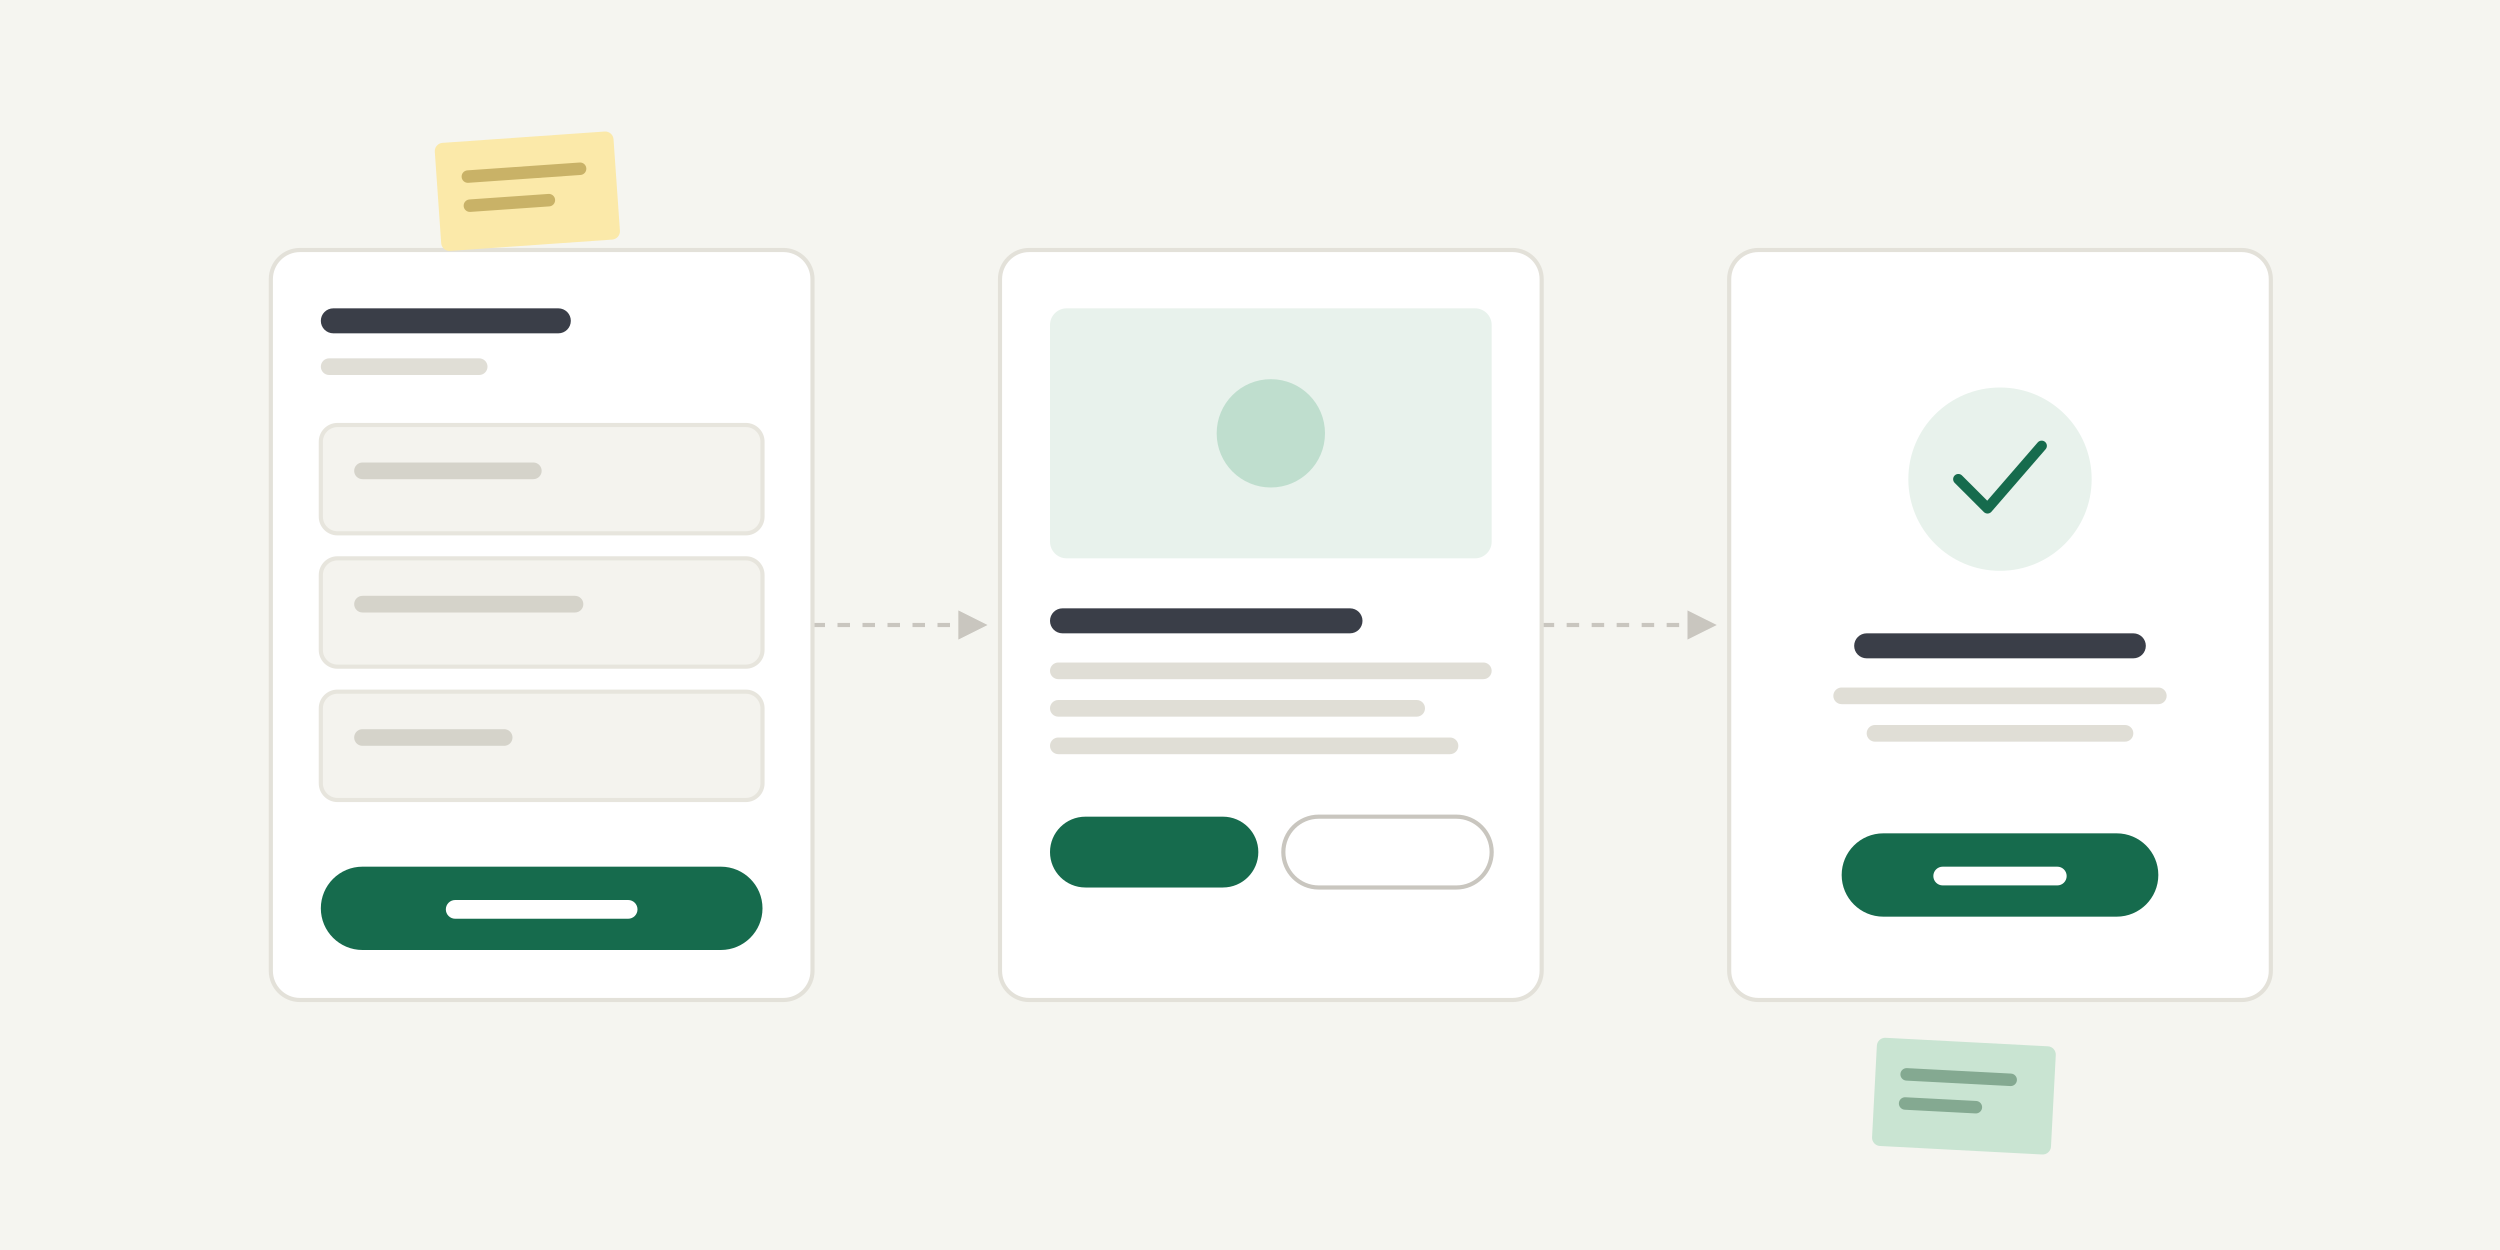
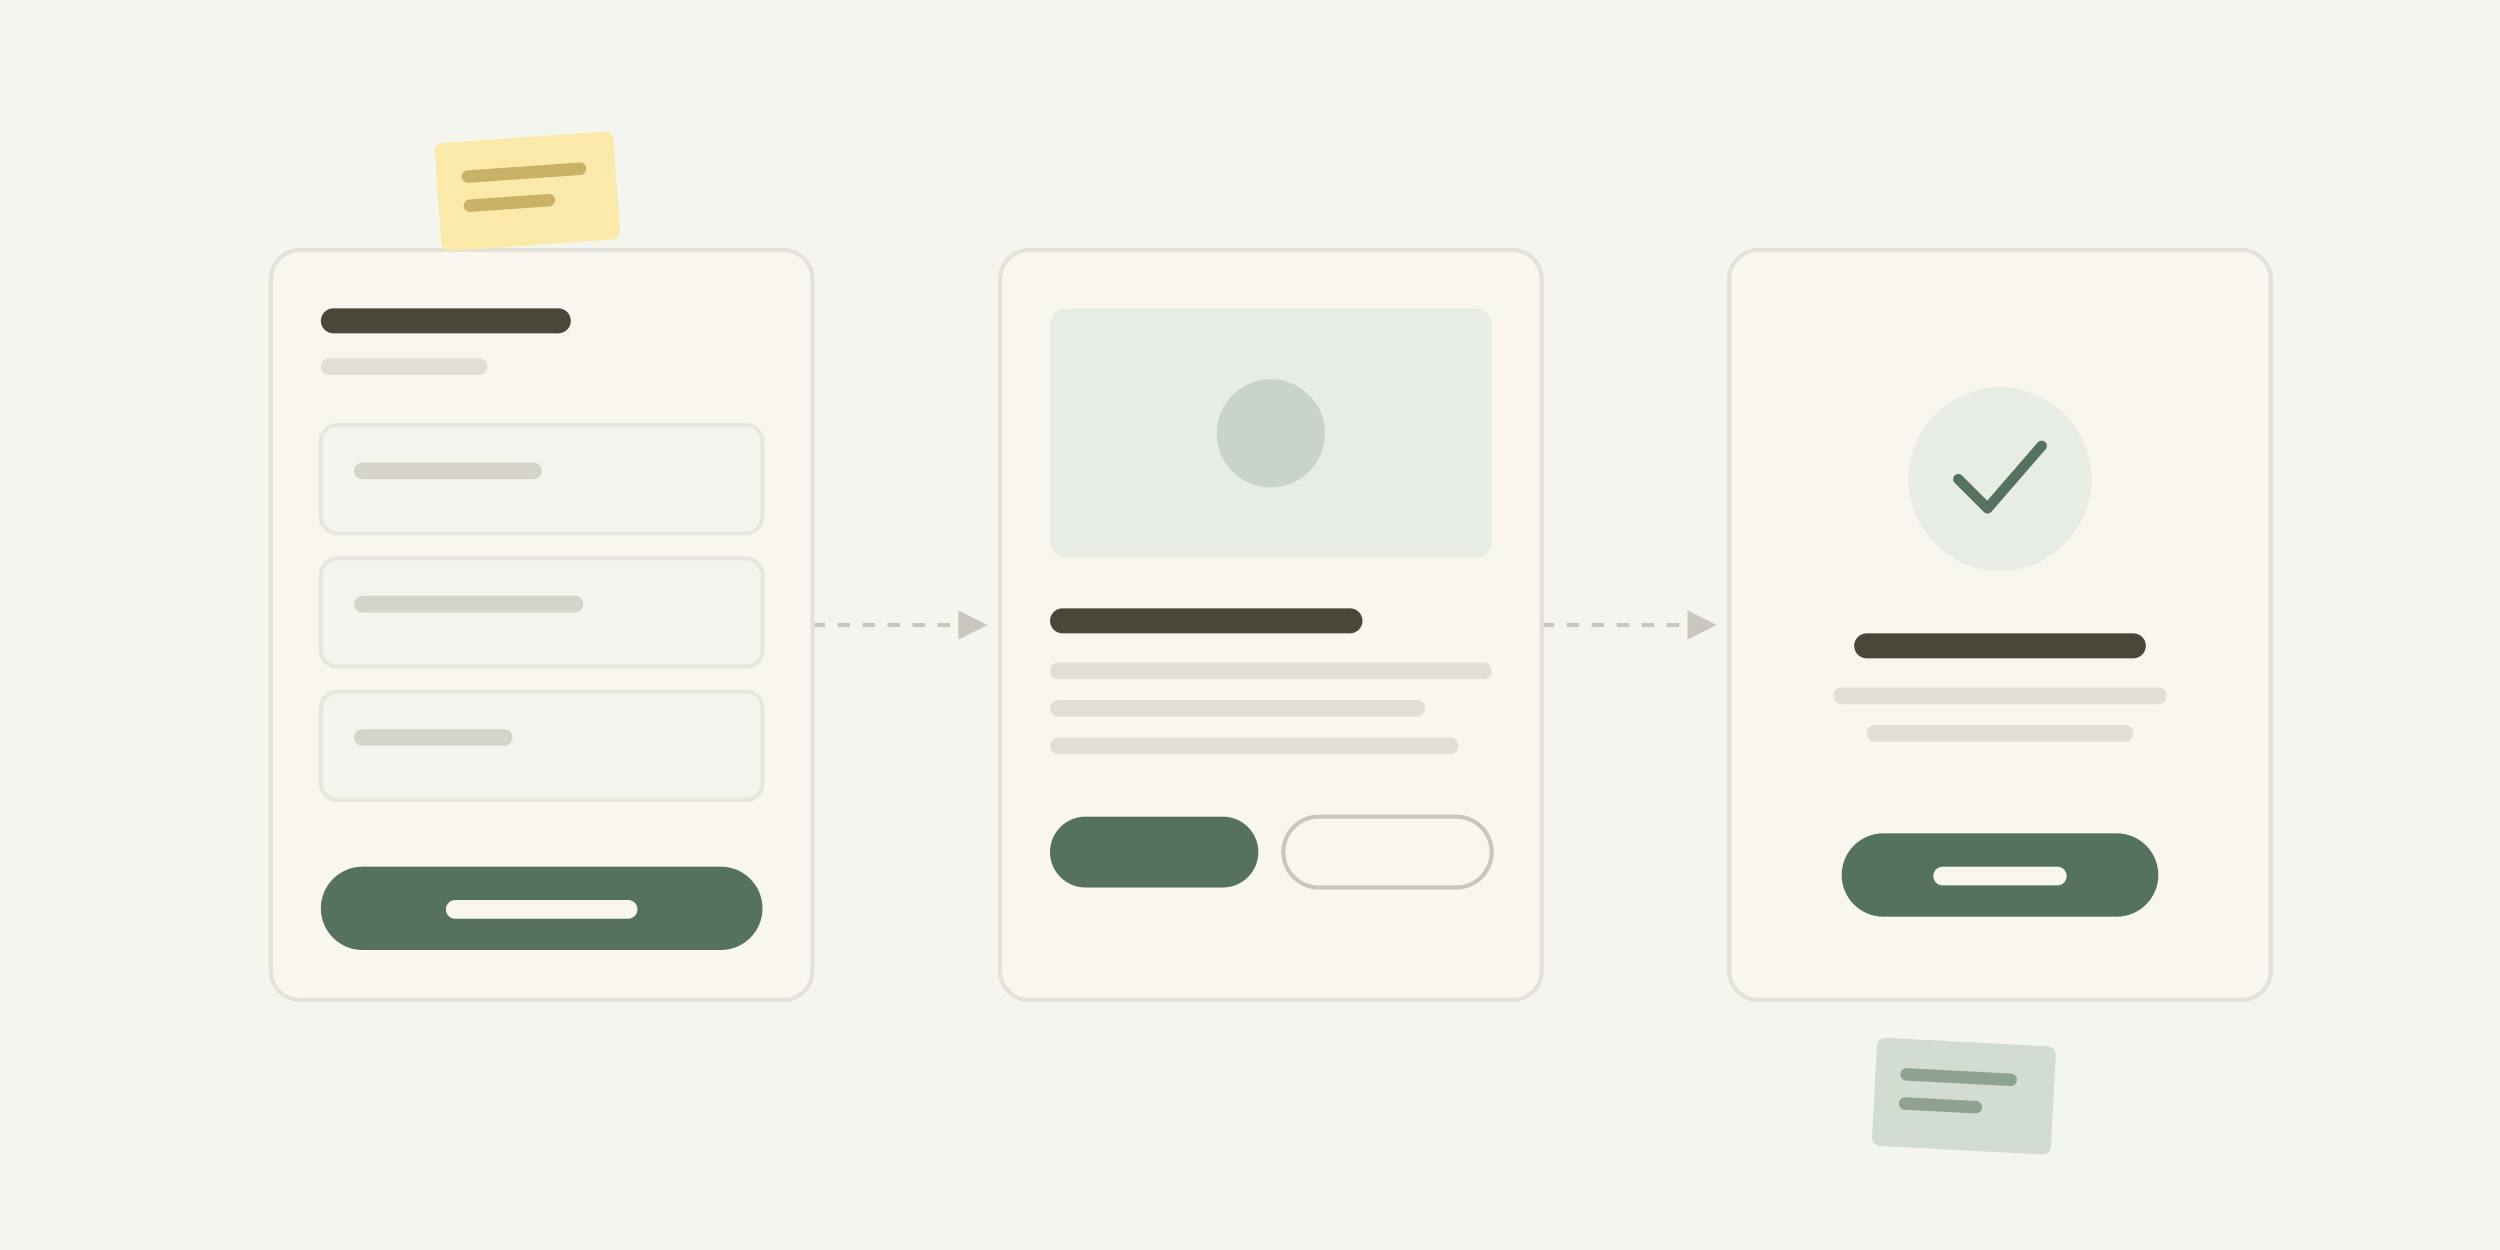
<svg xmlns="http://www.w3.org/2000/svg" viewBox="0 0 1200 600">
  <rect width="1200" height="600" fill="#F5F5F0" />
  <g stroke="#C9C6BF" stroke-width="2" stroke-dasharray="6 6" fill="none">
    <path d="M390 300h70" />
    <path d="M740 300h70" />
  </g>
  <g fill="#C9C6BF">
    <path d="M460 293l14 7-14 7z" />
    <path d="M810 293l14 7-14 7z" />
  </g>
  <g>
-     <rect x="130" y="120" width="260" height="360" rx="14" fill="#FFFFFF" stroke="#E3E1D9" stroke-width="2" />
-     <rect x="154" y="148" width="120" height="12" rx="6" fill="#3A3E48" />
+     <rect x="130" y="120" width="260" height="360" rx="14" fill="#F9F6EF" stroke="#E3E1D9" stroke-width="2" />
+     <rect x="154" y="148" width="120" height="12" rx="6" fill="#4A4638" />
    <rect x="154" y="172" width="80" height="8" rx="4" fill="#E0DED6" />
    <rect x="154" y="204" width="212" height="52" rx="8" fill="#F4F3EE" stroke="#E7E5DD" stroke-width="2" />
    <rect x="154" y="268" width="212" height="52" rx="8" fill="#F4F3EE" stroke="#E7E5DD" stroke-width="2" />
    <rect x="154" y="332" width="212" height="52" rx="8" fill="#F4F3EE" stroke="#E7E5DD" stroke-width="2" />
    <rect x="170" y="222" width="90" height="8" rx="4" fill="#D5D3CA" />
    <rect x="170" y="286" width="110" height="8" rx="4" fill="#D5D3CA" />
    <rect x="170" y="350" width="76" height="8" rx="4" fill="#D5D3CA" />
-     <rect x="154" y="416" width="212" height="40" rx="20" fill="#166B4D" />
-     <rect x="214" y="432" width="92" height="9" rx="4.5" fill="#FFFFFF" />
+     <rect x="154" y="416" width="212" height="40" rx="20" fill="#557160" />
+     <rect x="214" y="432" width="92" height="9" rx="4.5" fill="#F9F6EF" />
  </g>
  <g>
-     <rect x="480" y="120" width="260" height="360" rx="14" fill="#FFFFFF" stroke="#E3E1D9" stroke-width="2" />
-     <rect x="504" y="148" width="212" height="120" rx="8" fill="#E8F2EC" />
-     <circle cx="610" cy="208" r="26" fill="#BFDECE" />
-     <rect x="504" y="292" width="150" height="12" rx="6" fill="#3A3E48" />
+     <rect x="480" y="120" width="260" height="360" rx="14" fill="#F9F6EF" stroke="#E3E1D9" stroke-width="2" />
+     <rect x="504" y="148" width="212" height="120" rx="8" fill="#E7EDE4" />
+     <circle cx="610" cy="208" r="26" fill="#C8D4C9" />
+     <rect x="504" y="292" width="150" height="12" rx="6" fill="#4A4638" />
    <rect x="504" y="318" width="212" height="8" rx="4" fill="#E0DED6" />
    <rect x="504" y="336" width="180" height="8" rx="4" fill="#E0DED6" />
    <rect x="504" y="354" width="196" height="8" rx="4" fill="#E0DED6" />
-     <rect x="504" y="392" width="100" height="34" rx="17" fill="#166B4D" />
+     <rect x="504" y="392" width="100" height="34" rx="17" fill="#557160" />
    <rect x="616" y="392" width="100" height="34" rx="17" fill="none" stroke="#C9C6BF" stroke-width="2" />
  </g>
  <g>
-     <rect x="830" y="120" width="260" height="360" rx="14" fill="#FFFFFF" stroke="#E3E1D9" stroke-width="2" />
-     <circle cx="960" cy="230" r="44" fill="#E8F2EC" />
-     <path d="M940 230l14 14 26-30" stroke="#166B4D" stroke-width="5" fill="none" stroke-linecap="round" stroke-linejoin="round" />
-     <rect x="890" y="304" width="140" height="12" rx="6" fill="#3A3E48" />
+     <rect x="830" y="120" width="260" height="360" rx="14" fill="#F9F6EF" stroke="#E3E1D9" stroke-width="2" />
+     <circle cx="960" cy="230" r="44" fill="#E7EDE4" />
+     <path d="M940 230l14 14 26-30" stroke="#557160" stroke-width="5" fill="none" stroke-linecap="round" stroke-linejoin="round" />
+     <rect x="890" y="304" width="140" height="12" rx="6" fill="#4A4638" />
    <rect x="880" y="330" width="160" height="8" rx="4" fill="#E0DED6" />
    <rect x="896" y="348" width="128" height="8" rx="4" fill="#E0DED6" />
-     <rect x="884" y="400" width="152" height="40" rx="20" fill="#166B4D" />
-     <rect x="928" y="416" width="64" height="9" rx="4.5" fill="#FFFFFF" />
+     <rect x="884" y="400" width="152" height="40" rx="20" fill="#557160" />
+     <rect x="928" y="416" width="64" height="9" rx="4.5" fill="#F9F6EF" />
  </g>
  <g transform="rotate(-4 250 90)">
    <rect x="210" y="66" width="86" height="52" rx="4" fill="#FBE9A9" />
    <rect x="222" y="80" width="60" height="6" rx="3" fill="#C9B267" />
    <rect x="222" y="94" width="44" height="6" rx="3" fill="#C9B267" />
  </g>
  <g transform="rotate(3 940 520)">
-     <rect x="900" y="500" width="86" height="52" rx="4" fill="#C9E4D2" />
-     <rect x="912" y="514" width="56" height="6" rx="3" fill="#84A991" />
-     <rect x="912" y="528" width="40" height="6" rx="3" fill="#84A991" />
+     <rect x="900" y="500" width="86" height="52" rx="4" fill="#D2DCD2" />
+     <rect x="912" y="514" width="56" height="6" rx="3" fill="#8FA292" />
+     <rect x="912" y="528" width="40" height="6" rx="3" fill="#8FA292" />
  </g>
</svg>
